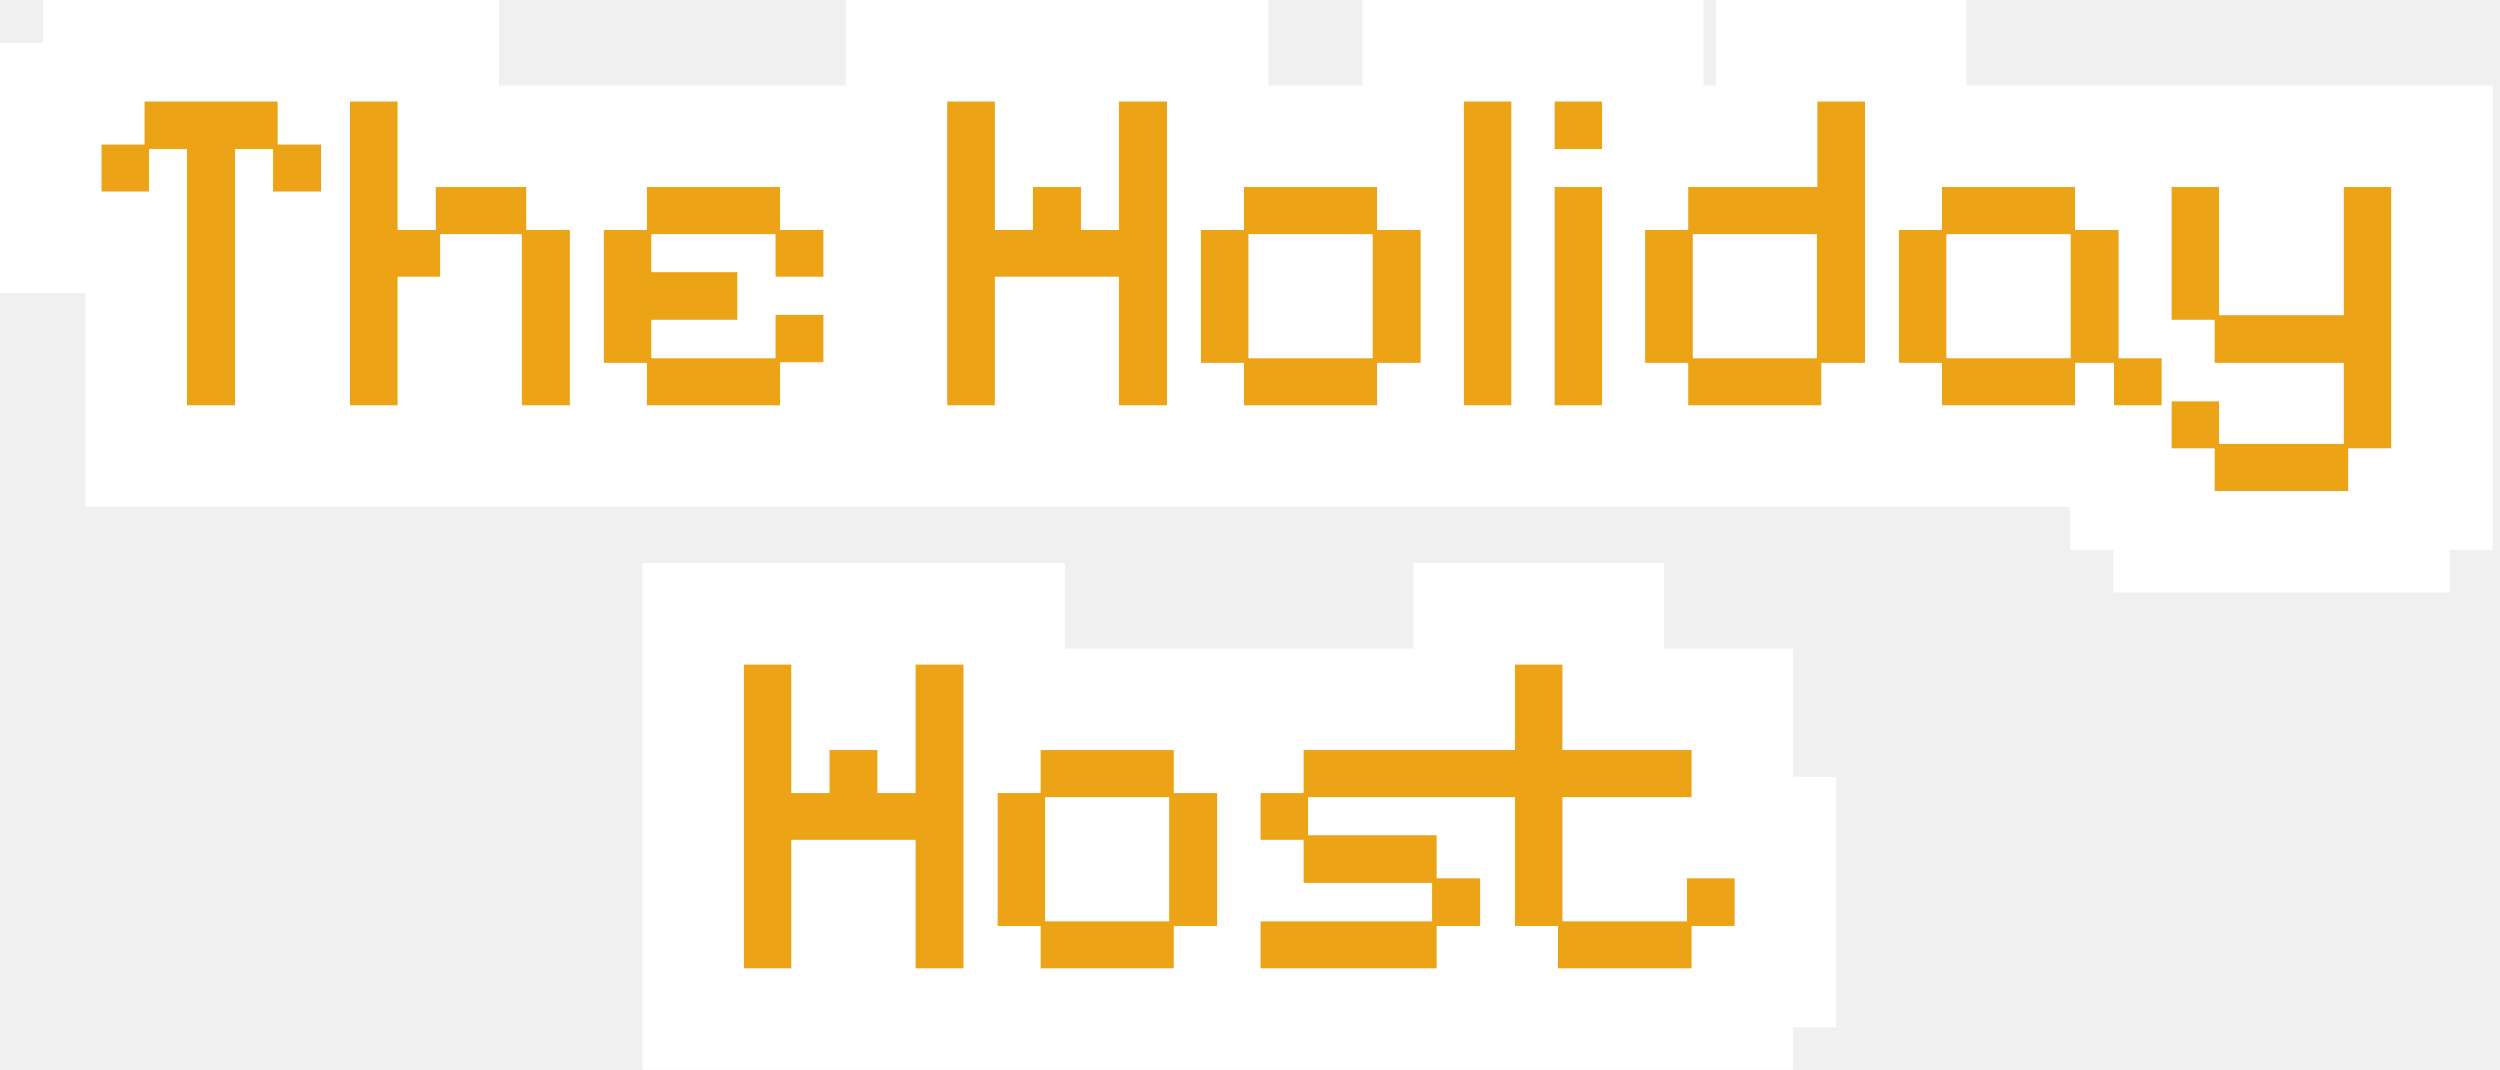
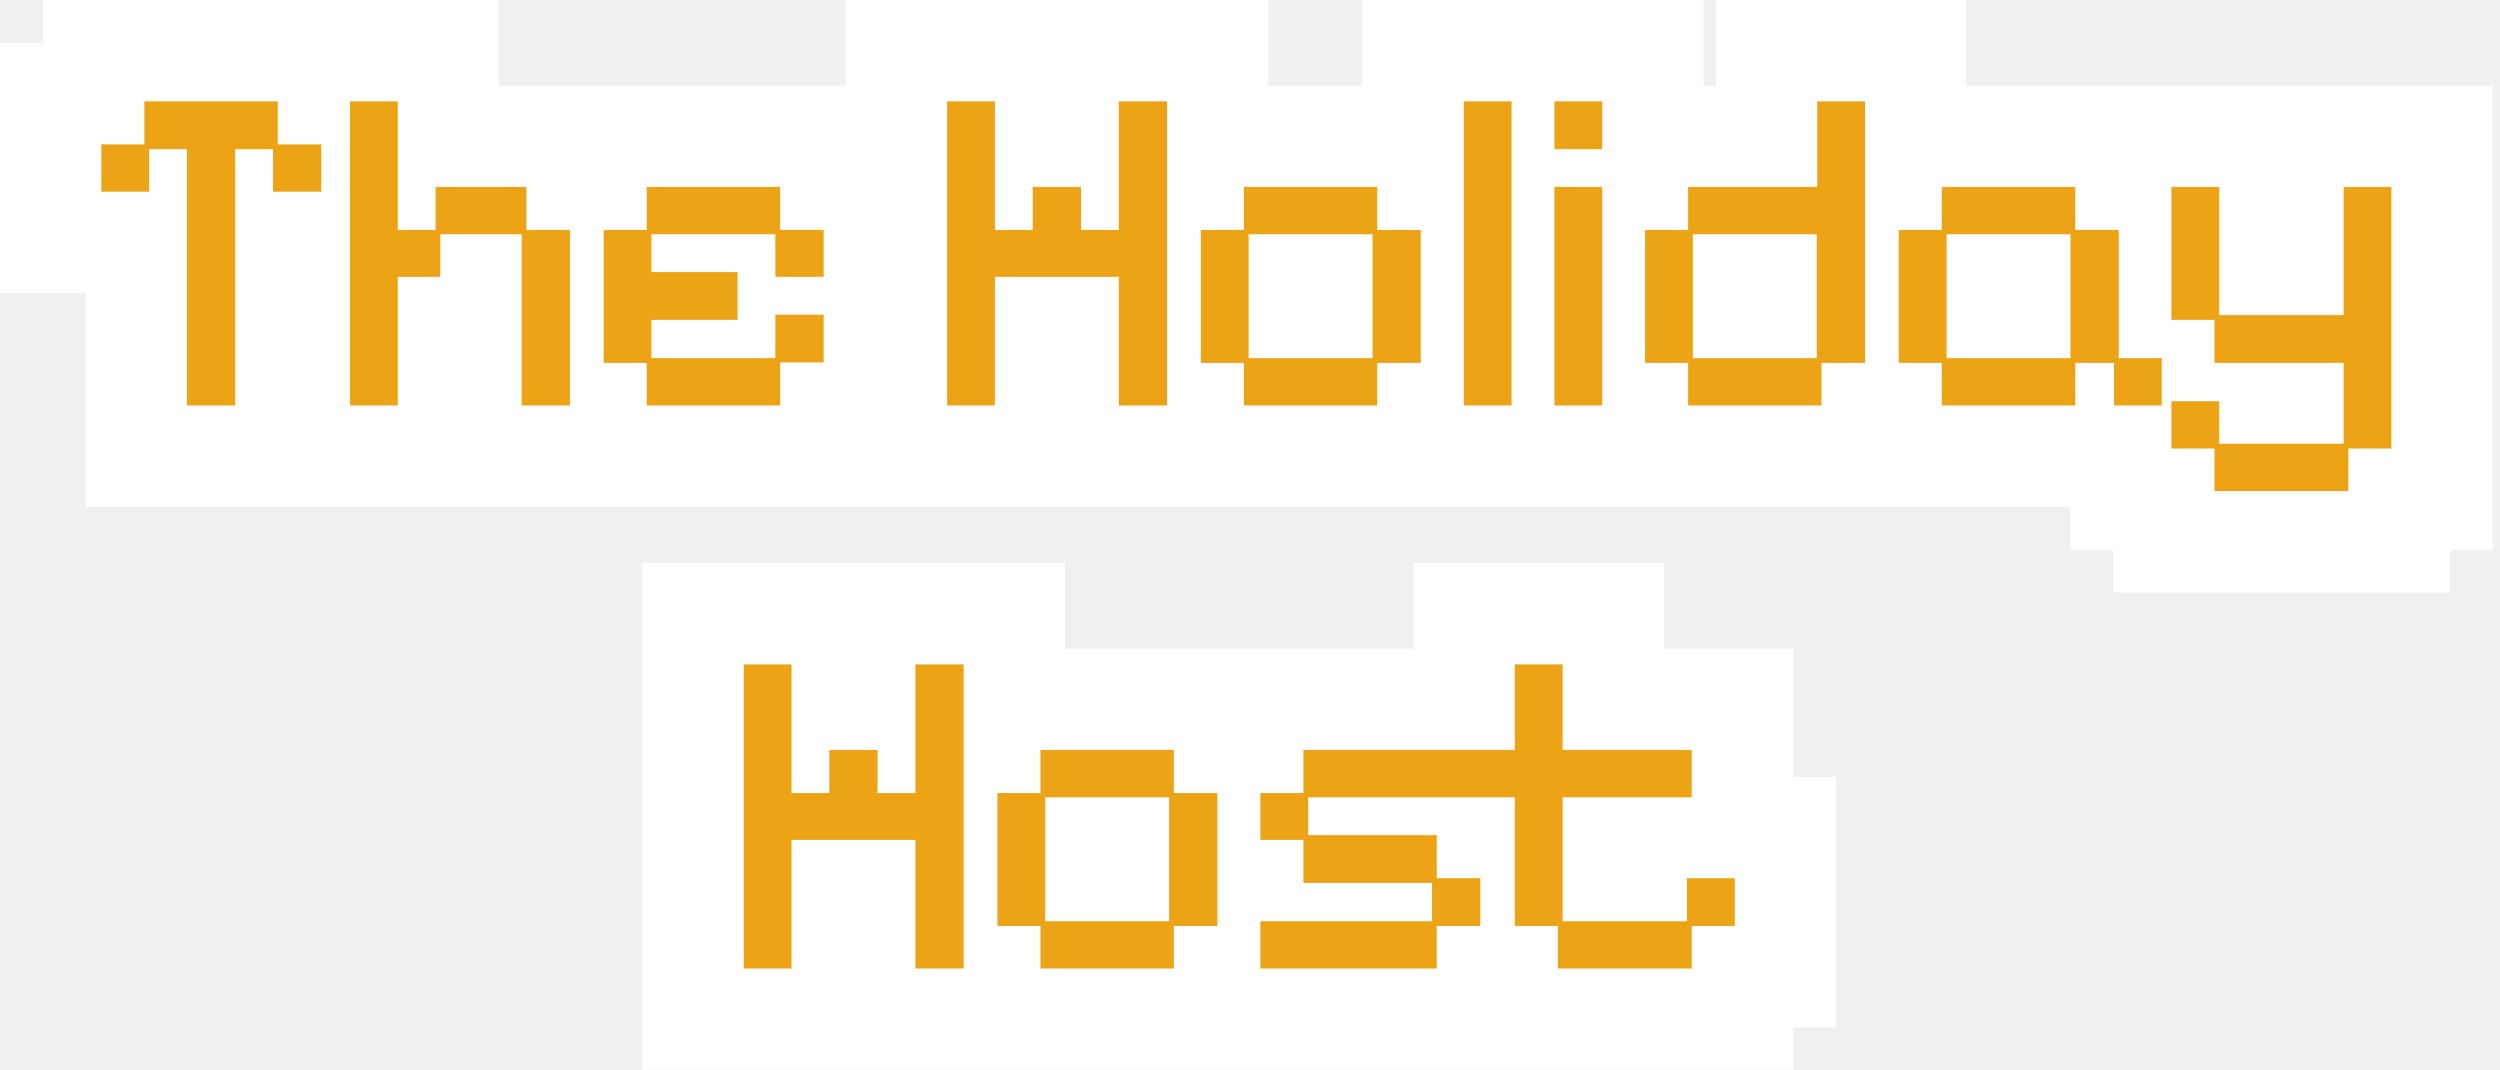
<svg xmlns="http://www.w3.org/2000/svg" xmlns:xlink="http://www.w3.org/1999/xlink" width="222" height="95" viewBox="0 0 222 95" fill="none">
+   <path d="M16.602 36.006V13.242H13.242V17.022H9V12.822H12.822V9H24.666V12.822H28.53V17.022H24.246V13.242H20.886V36.006H16.602ZM31.078 36.006V9H35.32V20.424H38.68V16.602H46.744V20.424H50.608V36.006H46.324V20.802H39.1V24.582H35.32V36.006H31.078ZM57.429 36.006V32.226H53.607V20.424H57.429V16.602H69.273V20.424H73.137V24.582H68.853V20.802H57.849V24.162H65.493V28.404H57.849V31.806H68.853V27.942H73.137V32.184H69.273V36.006H57.429ZM84.105 36.006V9H88.347V20.424H91.707V16.602H95.991V20.424H99.351V9H103.635V36.006H99.351V24.582H88.347V36.006H84.105ZM110.456 36.006V32.226H106.634V20.424H110.456V16.602H122.3V20.424H126.164V32.226H122.3V36.006H110.456ZM110.876 31.806H121.88V20.802H110.876V31.806ZM129.983 36.006V9H134.225V36.006H129.983ZM138.034 36.006V16.602H142.276V36.006H138.034ZM138.034 13.242V9H142.276V13.242H138.034ZM149.906 36.006V32.226H146.084V20.424H149.906V16.602H161.372V9H165.614V32.226H161.75V36.006H149.906ZM150.326 31.806H161.33V20.802H150.326V31.806ZM172.435 36.006V32.226H168.613V20.424H172.435V16.602H184.279V20.424H188.143V31.806H191.965V36.006H187.723V32.226H184.279V36.006H172.435ZM172.855 31.806H183.859V20.802H172.855V31.806ZM196.646 43.608V39.828H192.824V35.628H197.066V39.408H208.112V32.226H196.646V28.404H192.824V16.602H197.066V27.984H208.112V16.602H212.354V39.828H208.532V43.608H196.646ZM66.043 86.006V59H70.285V70.424H73.645V66.602H77.929V70.424H81.289V59H85.573V86.006H81.289V74.582H70.285V86.006H66.043ZM92.394 86.006V82.226H88.572V70.424H92.394V66.602H104.238V70.424H108.102V82.226H104.238V86.006H92.394ZM92.814 81.806H103.818V70.802H92.814V81.806ZM111.921 86.006V81.806H127.167V78.404H115.743V74.582H111.921V70.424H115.743V66.602H134.517V59H138.759V66.602H150.225V70.802H138.759V81.806H149.805V77.984H154.047V82.226H150.225V86.006H138.339V82.226H134.517V70.802H116.163V74.162H127.587V77.984H131.451V82.226H127.587V86.006H111.921Z" stroke-width="18" stroke="white" />
  <use xlink:href="#stroke0_148_996" fill="#ECA315" />
-   <mask id="stroke1_148_996" maskUnits="userSpaceOnUse" x="-0.795" y="-0.498" width="223" height="96" fill="black">
-     <rect fill="white" x="-0.795" y="-0.498" width="223" height="96" />
-     <use xlink:href="#stroke0_148_996" />
-   </mask>
-   <path d="M16.602 36.006V13.242H13.242V17.022H9V12.822H12.822V9H24.666V12.822H28.53V17.022H24.246V13.242H20.886V36.006H16.602ZM31.078 36.006V9H35.32V20.424H38.68V16.602H46.744V20.424H50.608V36.006H46.324V20.802H39.1V24.582H35.32V36.006H31.078ZM57.429 36.006V32.226H53.607V20.424H57.429V16.602H69.273V20.424H73.137V24.582H68.853V20.802H57.849V24.162H65.493V28.404H57.849V31.806H68.853V27.942H73.137V32.184H69.273V36.006H57.429ZM84.105 36.006V9H88.347V20.424H91.707V16.602H95.991V20.424H99.351V9H103.635V36.006H99.351V24.582H88.347V36.006H84.105ZM110.456 36.006V32.226H106.634V20.424H110.456V16.602H122.3V20.424H126.164V32.226H122.3V36.006H110.456ZM110.876 31.806H121.88V20.802H110.876V31.806ZM129.983 36.006V9H134.225V36.006H129.983ZM138.034 36.006V16.602H142.276V36.006H138.034ZM138.034 13.242V9H142.276V13.242H138.034ZM149.906 36.006V32.226H146.084V20.424H149.906V16.602H161.372V9H165.614V32.226H161.75V36.006H149.906ZM150.326 31.806H161.33V20.802H150.326V31.806ZM172.435 36.006V32.226H168.613V20.424H172.435V16.602H184.279V20.424H188.143V31.806H191.965V36.006H187.723V32.226H184.279V36.006H172.435ZM172.855 31.806H183.859V20.802H172.855V31.806ZM196.646 43.608V39.828H192.824V35.628H197.066V39.408H208.112V32.226H196.646V28.404H192.824V16.602H197.066V27.984H208.112V16.602H212.354V39.828H208.532V43.608H196.646ZM66.043 86.006V59H70.285V70.424H73.645V66.602H77.929V70.424H81.289V59H85.573V86.006H81.289V74.582H70.285V86.006H66.043ZM92.394 86.006V82.226H88.572V70.424H92.394V66.602H104.238V70.424H108.102V82.226H104.238V86.006H92.394ZM92.814 81.806H103.818V70.802H92.814V81.806ZM111.921 86.006V81.806H127.167V78.404H115.743V74.582H111.921V70.424H115.743V66.602H134.517V59H138.759V66.602H150.225V70.802H138.759V81.806H149.805V77.984H154.047V82.226H150.225V86.006H138.339V82.226H134.517V70.802H116.163V74.162H127.587V77.984H131.451V82.226H127.587V86.006H111.921Z" stroke-width="18" stroke="white" mask="url(#stroke1_148_996)" />
  <defs>
    <path id="stroke0_148_996" d="M16.602 36.006V13.242H13.242V17.022H9V12.822H12.822V9H24.666V12.822H28.53V17.022H24.246V13.242H20.886V36.006H16.602ZM31.078 36.006V9H35.32V20.424H38.68V16.602H46.744V20.424H50.608V36.006H46.324V20.802H39.1V24.582H35.32V36.006H31.078ZM57.429 36.006V32.226H53.607V20.424H57.429V16.602H69.273V20.424H73.137V24.582H68.853V20.802H57.849V24.162H65.493V28.404H57.849V31.806H68.853V27.942H73.137V32.184H69.273V36.006H57.429ZM84.105 36.006V9H88.347V20.424H91.707V16.602H95.991V20.424H99.351V9H103.635V36.006H99.351V24.582H88.347V36.006H84.105ZM110.456 36.006V32.226H106.634V20.424H110.456V16.602H122.3V20.424H126.164V32.226H122.3V36.006H110.456ZM110.876 31.806H121.88V20.802H110.876V31.806ZM129.983 36.006V9H134.225V36.006H129.983ZM138.034 36.006V16.602H142.276V36.006H138.034ZM138.034 13.242V9H142.276V13.242H138.034ZM149.906 36.006V32.226H146.084V20.424H149.906V16.602H161.372V9H165.614V32.226H161.75V36.006H149.906ZM150.326 31.806H161.33V20.802H150.326V31.806ZM172.435 36.006V32.226H168.613V20.424H172.435V16.602H184.279V20.424H188.143V31.806H191.965V36.006H187.723V32.226H184.279V36.006H172.435ZM172.855 31.806H183.859V20.802H172.855V31.806ZM196.646 43.608V39.828H192.824V35.628H197.066V39.408H208.112V32.226H196.646V28.404H192.824V16.602H197.066V27.984H208.112V16.602H212.354V39.828H208.532V43.608H196.646ZM66.043 86.006V59H70.285V70.424H73.645V66.602H77.929V70.424H81.289V59H85.573V86.006H81.289V74.582H70.285V86.006H66.043ZM92.394 86.006V82.226H88.572V70.424H92.394V66.602H104.238V70.424H108.102V82.226H104.238V86.006H92.394ZM92.814 81.806H103.818V70.802H92.814V81.806ZM111.921 86.006V81.806H127.167V78.404H115.743V74.582H111.921V70.424H115.743V66.602H134.517V59H138.759V66.602H150.225V70.802H138.759V81.806H149.805V77.984H154.047V82.226H150.225V86.006H138.339V82.226H134.517V70.802H116.163V74.162H127.587V77.984H131.451V82.226H127.587V86.006H111.921Z" />
  </defs>
</svg>
